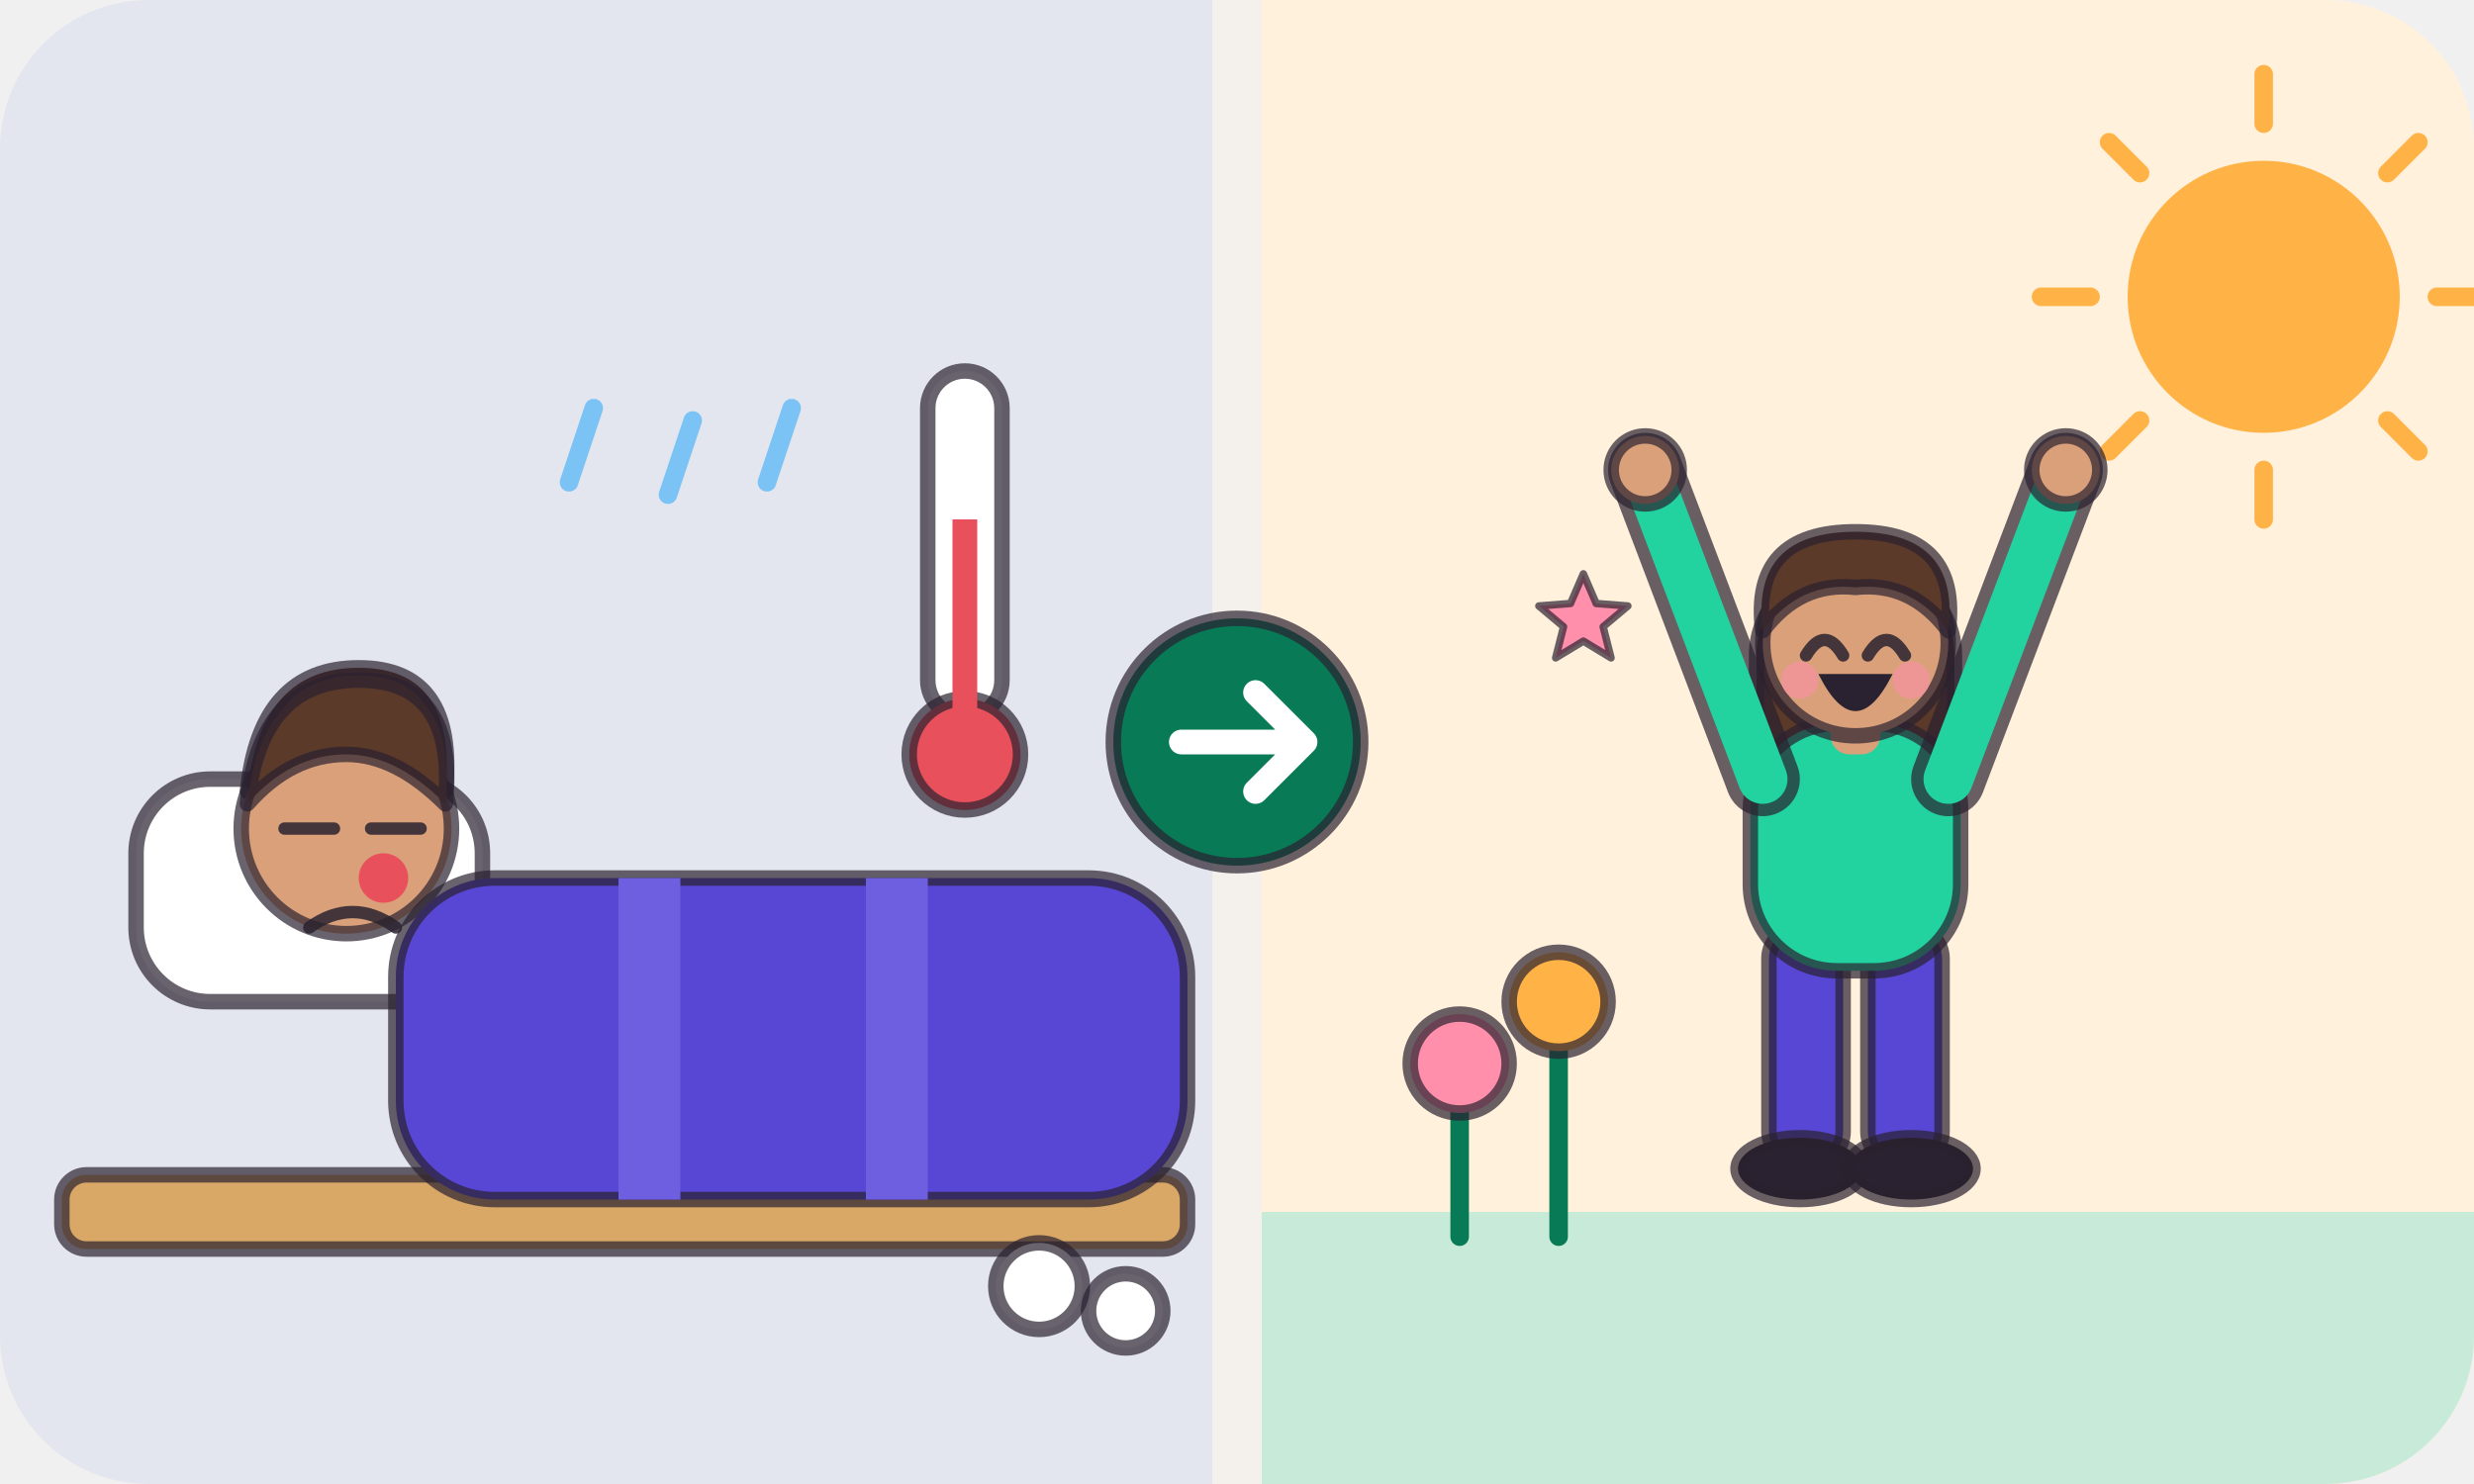
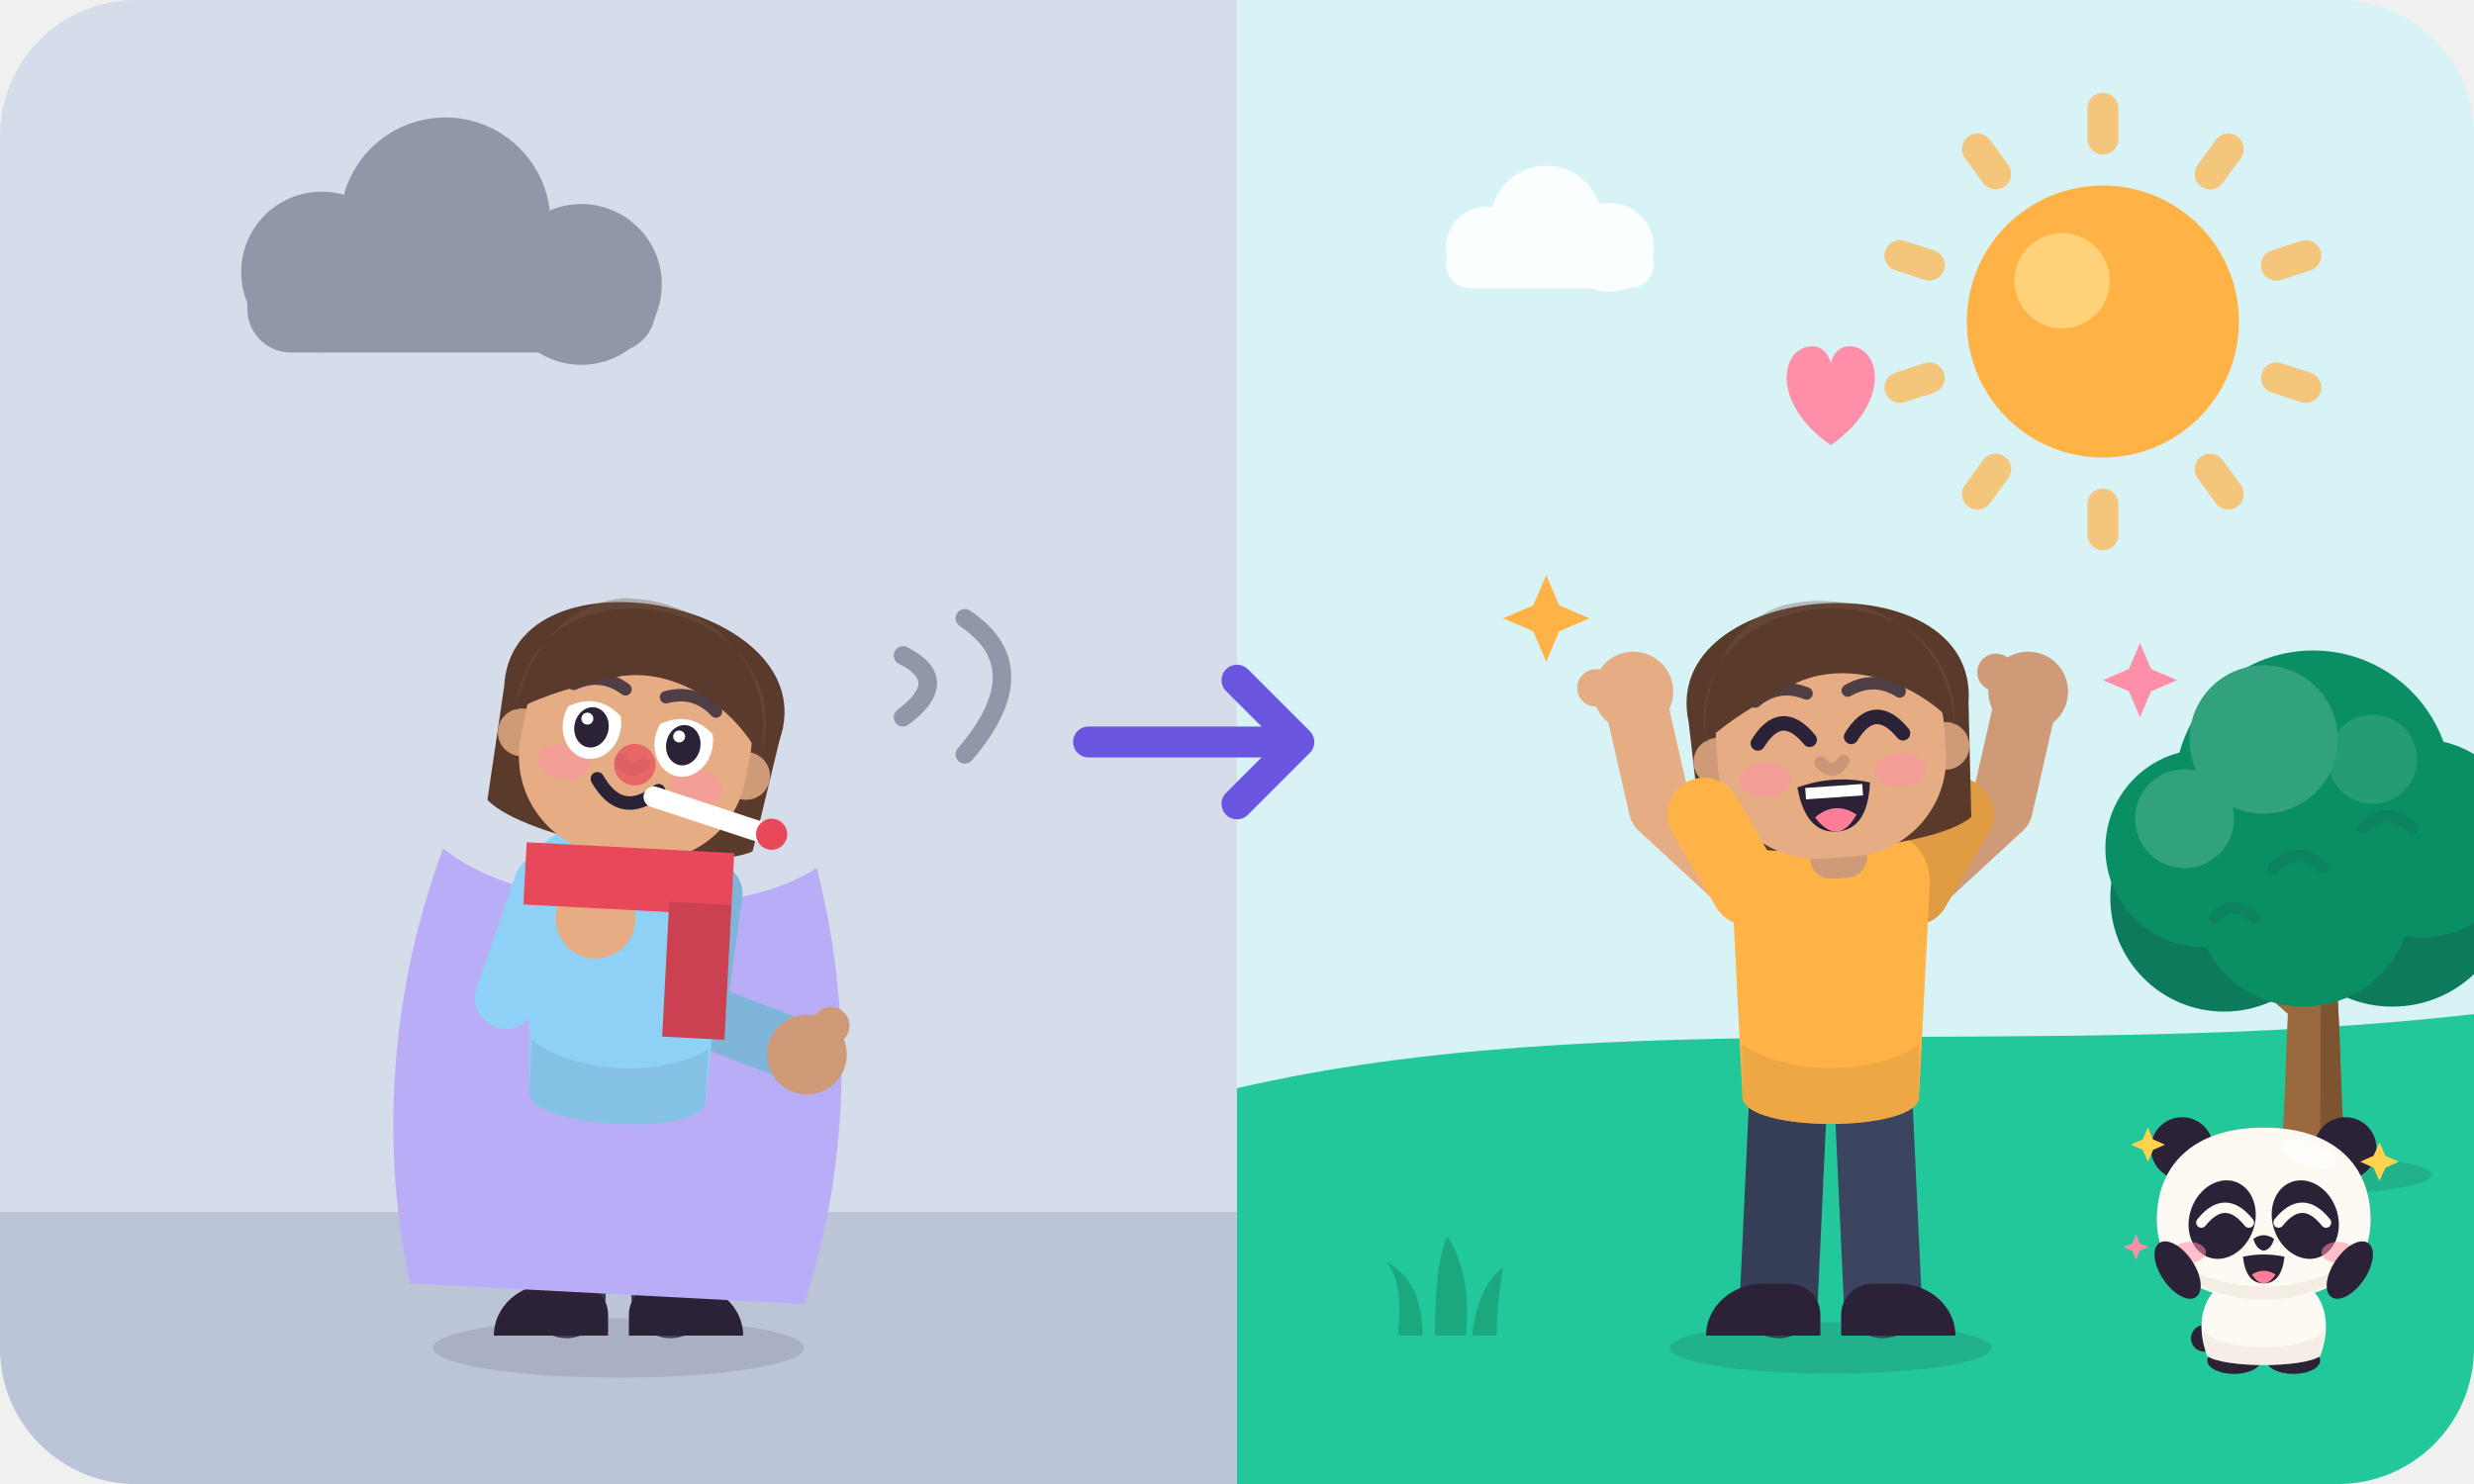
- <svg xmlns="http://www.w3.org/2000/svg" viewBox="0 0 400 240" role="img">
+ <svg xmlns="http://www.w3.org/2000/svg" viewBox="0 0 400 240">
+   <style>.blink{animation:blink 4.6s infinite;transform-box:fill-box;transform-origin:center}.wave{animation:wave 1.1s ease-in-out infinite alternate}.bob{animation:bob 3.4s ease-in-out infinite}.nod{animation:nod 5.2s ease-in-out infinite;transform-box:fill-box;transform-origin:50% 90%}.sway{animation:sway 5s ease-in-out infinite alternate;transform-box:fill-box;transform-origin:50% 100%}.float{animation:float 3.2s ease-in-out infinite}.steam{animation:steam 2.6s ease-out infinite}.fall{animation:fall 7s linear infinite}.spin{animation:spin 26s linear infinite;transform-box:fill-box;transform-origin:center}.twinkle{animation:twinkle 1.8s ease-in-out infinite;transform-box:fill-box;transform-origin:center}.drive{animation:drive 6s ease-in-out infinite alternate}.drip{animation:drip 1.5s ease-in infinite}.mascot-blink{animation:blink 4.2s infinite;transform-box:fill-box;transform-origin:center}.mascot-tail{animation:wag 1.4s ease-in-out infinite}.mascot-ears{animation:ears 5.5s ease-in-out infinite;transform-box:fill-box;transform-origin:50% 100%}.mascot-wave-l{animation:wave 0.7s ease-in-out infinite alternate}.mascot-twinkle{animation:twinkle 1.3s ease-in-out infinite;transform-box:fill-box;transform-origin:center}.d1{animation-delay:.6s}.d2{animation-delay:1.3s}.d3{animation-delay:2.1s}@keyframes blink{0%,93%,100%{transform:scaleY(1)}96%{transform:scaleY(.08)}}@keyframes wave{from{transform:rotate(-9deg)}to{transform:rotate(12deg)}}@keyframes bob{0%,100%{transform:translateY(0)}50%{transform:translateY(-1.6px)}}@keyframes nod{0%,84%,100%{transform:rotate(0)}90%{transform:rotate(-4deg)}95%{transform:rotate(3deg)}}@keyframes sway{from{transform:rotate(-1.6deg)}to{transform:rotate(1.6deg)}}@keyframes float{0%,100%{transform:translateY(0)}50%{transform:translateY(-5px)}}@keyframes steam{0%{transform:translateY(4px);opacity:0}30%{opacity:.8}100%{transform:translateY(-12px);opacity:0}}@keyframes fall{from{transform:translateY(-40px)}to{transform:translateY(250px)}}@keyframes spin{to{transform:rotate(360deg)}}@keyframes twinkle{0%,100%{opacity:.35;transform:scale(.7)}50%{opacity:1;transform:scale(1.15)}}@keyframes drip{0%{transform:translateY(-3px);opacity:0}25%{opacity:1}100%{transform:translateY(13px);opacity:0}}@keyframes drive{from{transform:translateX(-4px)}to{transform:translateX(4px)}}@keyframes wag{0%,100%{transform:rotate(0)}50%{transform:rotate(-9deg)}}@keyframes ears{0%,88%,100%{transform:rotate(0)}92%{transform:rotate(-4deg)}96%{transform:rotate(3deg)}}@media (prefers-reduced-motion:reduce){*{animation:none!important}}</style>
  <defs>
-     <clipPath id="k">
-       <rect width="400" height="240" rx="24" />
+     <clipPath id="c">
+       <rect width="400" height="240" rx="22" />
    </clipPath>
  </defs>
-   <rect width="400" height="240" rx="24" fill="#f4f1ec" />
-   <g clip-path="url(#k)">
-     <g stroke="#2a2230" stroke-opacity=".7" stroke-width="2.5" stroke-linejoin="round" stroke-linecap="round">
-       <rect x="0" y="0" width="196" height="240" rx="0" fill="#e3e6ee" stroke="none" />
-       <rect x="204" y="0" width="196" height="240" rx="0" fill="#fff1dc" stroke="none" />
-       <g transform="translate(110 44) scale(1.2)">
-         <ellipse cx="0" cy="0" rx="22" ry="12" fill="#e3e6ee" stroke="none" />
-         <ellipse cx="-16" cy="5" rx="14" ry="9" fill="#e3e6ee" stroke="none" />
-         <ellipse cx="16" cy="5" rx="14" ry="9" fill="#e3e6ee" stroke="none" />
-       </g>
-       <path d="M96 66L92 78M112 68L108 80M128 66L124 78" fill="none" stroke="#7cc3f5" stroke-width="3" stroke-opacity="1" />
-       <rect x="10" y="190" width="182" height="12" rx="4" fill="#d9a867" />
-       <rect x="22" y="126" width="56" height="36" rx="12" fill="#ffffff" />
-       <path d="M40 128Q42 108 58 108Q74 108 72 128Q64 120 56 120Q47 120 40 128Z" fill="#5b3a29" />
-       <circle cx="56" cy="134" r="17" fill="#d9a07a" />
-       <path d="M40 130Q42 110 58 110Q74 110 72 130Q64 122 56 122Q47 122 40 130Z" fill="#5b3a29" />
-       <path d="M46 134L54 134M60 134L68 134" fill="none" stroke="#2a2230" stroke-width="2" stroke-opacity="0.85" />
-       <circle cx="62" cy="142" r="4" fill="#e8505b" stroke="none" />
-       <path d="M50 150Q57 145 64 150" fill="none" stroke="#2a2230" stroke-width="2" stroke-opacity="0.85" />
-       <rect x="64" y="142" width="128" height="52" rx="16" fill="#5847d4" />
-       <rect x="100" y="142" width="10" height="52" rx="0" fill="#6e5fe0" stroke="none" />
-       <rect x="140" y="142" width="10" height="52" rx="0" fill="#6e5fe0" stroke="none" />
-       <rect x="150" y="60" width="12" height="56" rx="6" fill="#ffffff" />
-       <circle cx="156" cy="122" r="9" fill="#e8505b" />
-       <rect x="154" y="84" width="4" height="38" rx="0" fill="#e8505b" stroke="none" />
-       <circle cx="168" cy="208" r="7" fill="#ffffff" />
-       <circle cx="182" cy="212" r="6" fill="#ffffff" />
-       <rect x="204" y="196" width="196" height="44" rx="0" fill="#c8ebd9" stroke="none" />
-       <path d="M236 200V176M252 200V166" fill="none" stroke="#087a56" stroke-width="3" stroke-opacity="1" />
-       <circle cx="236" cy="172" r="8" fill="#ff8fab" />
-       <circle cx="252" cy="162" r="8" fill="#ffb347" />
-       <circle cx="366" cy="48" r="22" fill="#ffb347" stroke="none" />
-       <path d="M394 48L402 48M386 68L391 73M366 76L366 84M346 68L341 73M338 48L330 48M346 28L341 23M366 20L366 12M386 28L391 23" fill="none" stroke="#ffb347" stroke-width="3" stroke-opacity="1" />
-       <rect x="284" y="92" width="32" height="46" rx="14" fill="#5b3a29" />
-       <rect x="286" y="150" width="12" height="38" rx="5" fill="#5847d4" />
-       <rect x="302" y="150" width="12" height="38" rx="5" fill="#5847d4" />
-       <ellipse cx="291" cy="189" rx="10" ry="5" fill="#2a2230" />
-       <ellipse cx="309" cy="189" rx="10" ry="5" fill="#2a2230" />
-       <rect x="283" y="117" width="34" height="40" rx="14" fill="#22d3a0" />
-       <path d="M285 126L266 76" fill="none" stroke="#2a2230" stroke-width="12" stroke-opacity="0.7" />
-       <path d="M285 126L266 76" fill="none" stroke="#22d3a0" stroke-width="8" stroke-opacity="1" />
-       <circle cx="266" cy="76" r="5.5" fill="#d9a07a" />
-       <path d="M315 126L334 76" fill="none" stroke="#2a2230" stroke-width="12" stroke-opacity="0.7" />
-       <path d="M315 126L334 76" fill="none" stroke="#22d3a0" stroke-width="8" stroke-opacity="1" />
-       <circle cx="334" cy="76" r="5.5" fill="#d9a07a" />
-       <rect x="296" y="114" width="8" height="8" rx="3" fill="#d9a07a" stroke="none" />
-       <circle cx="300" cy="104" r="15" fill="#d9a07a" />
-       <path d="M285 102Q283 86 300 86Q317 86 315 102Q309 94 300 95Q291 94 285 102Z" fill="#5b3a29" />
-       <circle cx="291" cy="110" r="3" fill="#ff8fab" stroke="none" fill-opacity=".55" />
-       <circle cx="309" cy="110" r="3" fill="#ff8fab" stroke="none" fill-opacity=".55" />
-       <path d="M292 106Q295 101 298 106" fill="none" stroke="#2a2230" stroke-width="2" stroke-opacity="0.85" />
-       <path d="M302 106Q305 101 308 106" fill="none" stroke="#2a2230" stroke-width="2" stroke-opacity="0.85" />
-       <path d="M294 109Q300 121 306 109Z" fill="#2a2230" stroke="none" />
-       <g transform="translate(256 100) scale(0.8)">
-         <path d="M0 -9L2.6 -3 9 -2.5 4 1.7 5.6 8 0 4.6 -5.6 8 -4 1.7 -9 -2.5 -2.6 -3Z" fill="#ff8fab" stroke-width="1.5" />
-       </g>
-       <circle cx="200" cy="120" r="20" fill="#087a56" />
-       <path d="M191 120H209M203 112L211 120L203 128" fill="none" stroke="#ffffff" stroke-width="4" stroke-opacity="1" />
+   <g clip-path="url(#c)">
+     <rect width="400" height="240" fill="#e8eef6" />
+     <rect width="200" height="240" fill="#d5dcea" />
+     <rect x="200" width="200" height="240" fill="#d8f3f5" />
+     <rect y="196" width="200" height="44" fill="#bcc5d8" />
+     <path d="M200 176C260 162 330 172 400 164V240H200Z" fill="#22c79a" />
+     <g class="float">
+       <g fill="#8f97a8">
+         <circle cx="52" cy="44" r="13" />
+         <circle cx="72" cy="36" r="17" />
+         <circle cx="94" cy="46" r="13" />
+         <rect x="40" y="42" width="66" height="15" rx="7" />
+       </g>
+     </g>
+     <g class="spin">
+       <rect x="337.5" y="15" width="5" height="10" rx="2.5" fill="#ffb347" opacity=".7" transform="rotate(0 340 52)" />
+       <rect x="337.5" y="15" width="5" height="10" rx="2.5" fill="#ffb347" opacity=".7" transform="rotate(36 340 52)" />
+       <rect x="337.5" y="15" width="5" height="10" rx="2.5" fill="#ffb347" opacity=".7" transform="rotate(72 340 52)" />
+       <rect x="337.5" y="15" width="5" height="10" rx="2.5" fill="#ffb347" opacity=".7" transform="rotate(108 340 52)" />
+       <rect x="337.5" y="15" width="5" height="10" rx="2.5" fill="#ffb347" opacity=".7" transform="rotate(144 340 52)" />
+       <rect x="337.5" y="15" width="5" height="10" rx="2.5" fill="#ffb347" opacity=".7" transform="rotate(180 340 52)" />
+       <rect x="337.5" y="15" width="5" height="10" rx="2.5" fill="#ffb347" opacity=".7" transform="rotate(216 340 52)" />
+       <rect x="337.5" y="15" width="5" height="10" rx="2.5" fill="#ffb347" opacity=".7" transform="rotate(252 340 52)" />
+       <rect x="337.5" y="15" width="5" height="10" rx="2.5" fill="#ffb347" opacity=".7" transform="rotate(288 340 52)" />
+       <rect x="337.5" y="15" width="5" height="10" rx="2.5" fill="#ffb347" opacity=".7" transform="rotate(324 340 52)" />
+     </g>
+     <circle cx="340" cy="52" r="22" fill="#ffb347" />
+     <circle cx="333.4" cy="45.4" r="7.7" fill="#ffd27a" />
+     <g class="float">
+       <g transform="translate(250 40) scale(0.6)" fill="#fff" opacity=".9">
+         <circle cx="-16" cy="0" r="11" />
+         <circle cx="0" cy="-7" r="15" />
+         <circle cx="17" cy="0" r="12" />
+         <rect x="-27" y="-2" width="56" height="13" rx="6.500" />
+       </g>
+     </g>
+     <g transform="translate(374 190) scale(0.8)">
+       <ellipse cx="0" cy="0" rx="24" ry="3.84" fill="#1a1024" opacity="0.12" />
+       <path d="M-7 0C-5 -16 -6 -30 -4 -46L4 -46C6 -30 5 -16 7 0Z" fill="#9a6a3e" />
+       <path d="M1 0C2 -16 1 -30 2 -46L4 -46C6 -30 5 -16 7 0Z" fill="#7d5330" />
+       <path d="M-3 -34C-10 -40 -16 -46 -20 -54M3 -38C10 -44 14 -50 18 -58" fill="none" stroke="#9a6a3e" stroke-width="5" stroke-linecap="round" />
+       <g class="sway">
+         <circle cx="16" cy="-58" r="24" fill="#0d7b5b" />
+         <circle cx="-18" cy="-56" r="23" fill="#0d7b5b" />
+         <circle cx="0" cy="-78" r="28" fill="#0a8f65" />
+         <circle cx="-22" cy="-66" r="20" fill="#0a8f65" />
+         <circle cx="22" cy="-68" r="20" fill="#0a8f65" />
+         <circle cx="-2" cy="-56" r="22" fill="#0a8f65" />
+         <circle cx="-10" cy="-88" r="15" fill="#31a17e" />
+         <circle cx="-26" cy="-72" r="10" fill="#31a17e" />
+         <circle cx="12" cy="-84" r="9" fill="#31a17e" opacity=".7" />
+         <path d="M-8 -62q5 -5 10 0M10 -70q5 -5 10 0M-20 -52q4 -4 8 0" fill="none" stroke="#0d7b5b" stroke-width="2.4" stroke-linecap="round" opacity=".55" />
+       </g>
+     </g>
+     <path d="M226 216q1 -9 -2 -12q6 3 6 12zM232 216q0 -12 2 -16q4 6 3 16zM238 216q1 -8 5 -11q-1 6 -1 11z" fill="#1ba87e" />
+     <ellipse cx="100" cy="218" rx="30" ry="4.8" fill="#1a1024" opacity="0.12" />
+     <g transform="translate(100 216) scale(0.84 0.84)">
+       <g class="bob">
+         <path d="M-8 -50L-10 -7" fill="none" stroke="#363e58" stroke-width="15" stroke-linecap="round" stroke-linejoin="round" />
+         <path transform="translate(-11 0) scale(-1 1)" d="M-9 0v-4a6 6 0 0 1 6 -6h5a11 10 0 0 1 11 10z" fill="#2b2238" />
+         <path d="M8 -50L10 -7" fill="none" stroke="#3b4560" stroke-width="15" stroke-linecap="round" stroke-linejoin="round" />
+         <path transform="translate(11 0) scale(1 1)" d="M-9 0v-4a6 6 0 0 1 6 -6h5a11 10 0 0 1 11 10z" fill="#2b2238" />
+         <g transform="rotate(3 0 -50)">
+           <path d="M-36 -92C-46 -60 -44 -30 -38 -8H38C44 -30 46 -60 36 -92C20 -80 -20 -80 -36 -92Z" fill="#b9adf7" />
+           <path d="M16 -86L14.1 -63.1L36 -56" fill="none" stroke="#7fb5d9" stroke-width="12" stroke-linecap="round" stroke-linejoin="round" />
+           <circle cx="36" cy="-56" r="7.68" fill="#ce9a78" />
+           <circle cx="40.3" cy="-61.8" r="3.6" fill="#ce9a78" />
+           <path d="M-19 -86C-20 -96 -10 -99 0 -99C10 -99 20 -96 19 -86L17 -46C17 -39 -17 -39 -17 -46Z" fill="#8fd0f7" />
+           <path d="M-17 -56C-8 -50 8 -50 17 -56L17 -46C17 -39 -17 -39 -17 -46Z" fill="#7fb5d9" opacity=".55" />
+           <g transform="translate(0 -114) rotate(8)">
+             <g class="nod">
+               <path d="M-27 -6C-31 -34 31 -34 27 -6L26 16C18 22 -18 22 -26 16Z" fill="#5a3a2a" />
+               <rect x="-5.5" y="14" width="11" height="12" rx="4" fill="#ce9a78" />
+               <circle cx="-22" cy="2" r="4.6" fill="#ce9a78" />
+               <circle cx="22" cy="2" r="4.6" fill="#ce9a78" />
+               <rect x="-22" y="-21" width="44" height="43" rx="19" fill="#e6ad84" />
+               <ellipse cx="-13" cy="6" rx="5" ry="3.3" fill="#ff8fa8" opacity=".5" />
+               <ellipse cx="13" cy="6" rx="5" ry="3.3" fill="#ff8fa8" opacity=".5" />
+               <ellipse cx="-9" cy="-2" rx="5.6" ry="6.6" fill="#fff" />
+               <g class="blink">
+                 <ellipse cx="-9" cy="-1.5" rx="3.3" ry="3.9" fill="#2b2238" />
+                 <circle cx="-10.1" cy="-3" r="1.15" fill="#fff" />
+               </g>
+               <path d="M-15 -4Q-9 -9 -3 -4L-3 -9L-15 -9Z" fill="#e6ad84" />
+               <ellipse cx="9" cy="-2" rx="5.6" ry="6.6" fill="#fff" />
+               <g class="blink">
+                 <ellipse cx="9" cy="-1.5" rx="3.3" ry="3.9" fill="#2b2238" />
+                 <circle cx="7.9" cy="-3" r="1.15" fill="#fff" />
+               </g>
+               <path d="M3 -4Q9 -9 15 -4L15 -9L3 -9Z" fill="#e6ad84" />
+               <path d="M-14 -9.5Q-9 -12.5 -4 -9.5" fill="none" stroke="#2b2238" stroke-width="2.4" stroke-linecap="round" opacity=".8" transform="rotate(-5 -9 -10)" />
+               <path d="M4 -9.5Q9 -12.5 14 -9.5" fill="none" stroke="#2b2238" stroke-width="2.4" stroke-linecap="round" opacity=".8" transform="rotate(5 9 -10)" />
+               <path d="M-2.2 3.5Q0 6.5 2.2 3.5" fill="none" stroke="#c99777" stroke-width="2.4" stroke-linecap="round" />
+               <path d="M-6 8Q0 15 6 8" fill="none" stroke="#2b2238" stroke-width="2.6" stroke-linecap="round" />
+               <path d="M-24 -2C-27 -34 27 -34 24 -2C17 -11 4 -16 -6 -12C-13 -9 -19 -6 -24 -2Z" fill="#5a3a2a" />
+               <path d="M-24 -2C-27 -34 27 -34 24 -2C24 -22 6 -30 -8 -27C-18 -24 -24 -14 -24 -2Z" fill="#745a4c" opacity=".35" />
+             </g>
+           </g>
+           <path d="M-16 -86L-22.4 -63.9L-6 -80" fill="none" stroke="#8fd0f7" stroke-width="12" stroke-linecap="round" stroke-linejoin="round" />
+           <circle cx="-6" cy="-80" r="7.68" fill="#e6ad84" />
+           <circle cx="-9.2" cy="-86.5" r="3.6" fill="#e6ad84" />
+           <path d="M-20 -94h40v12h-40z" fill="#e8495a" />
+           <path d="M8 -84h12v26h-12z" fill="#cb4152" />
+           <circle cx="0" cy="-110" r="4" fill="#e8495a" opacity=".7" />
+           <path d="M4 -104l22 6" stroke="#fff" stroke-width="4" stroke-linecap="round" />
+           <circle cx="27" cy="-98" r="3" fill="#e8495a" />
+         </g>
+       </g>
+     </g>
+     <g fill="none" stroke="#8f97a8" stroke-width="3" stroke-linecap="round">
+       <path class="twinkle" d="M146 106q8 4 0 10" />
+       <path class="twinkle d1" d="M156 100q12 8 0 22" />
+     </g>
+     <path class="twinkle" d="M176 120h34l-10 -10M210 120l-10 10" fill="none" stroke="#6a55e0" stroke-width="5" stroke-linecap="round" stroke-linejoin="round" />
+     <ellipse cx="296" cy="218" rx="26" ry="4.16" fill="#1a1024" opacity="0.12" />
+     <g transform="translate(296 216) scale(0.84 0.84)">
+       <g class="bob">
+         <path d="M-8 -50L-10 -7" fill="none" stroke="#363e58" stroke-width="15" stroke-linecap="round" stroke-linejoin="round" />
+         <path transform="translate(-11 0) scale(-1 1)" d="M-9 0v-4a6 6 0 0 1 6 -6h5a11 10 0 0 1 11 10z" fill="#2b2238" />
+         <path d="M8 -50L10 -7" fill="none" stroke="#3b4560" stroke-width="15" stroke-linecap="round" stroke-linejoin="round" />
+         <path transform="translate(11 0) scale(1 1)" d="M-9 0v-4a6 6 0 0 1 6 -6h5a11 10 0 0 1 11 10z" fill="#2b2238" />
+         <g transform="rotate(0 0 -50)">
+           <g class="wave" style="transform-origin:16px -86px">
+             <path d="M16 -86L32.9 -101.6L38 -124" fill="none" stroke="#ce9a78" stroke-width="12" stroke-linecap="round" stroke-linejoin="round" />
+             <circle cx="38" cy="-124" r="7.68" fill="#ce9a78" />
+             <circle cx="31.8" cy="-127.7" r="3.6" fill="#ce9a78" />
+           </g>
+           <path d="M16 -86L24.4 -100.4" stroke="#df9c42" stroke-width="14" stroke-linecap="round" />
+           <path d="M-19 -86C-20 -96 -10 -99 0 -99C10 -99 20 -96 19 -86L17 -46C17 -39 -17 -39 -17 -46Z" fill="#ffb347" />
+           <path d="M-17 -56C-8 -50 8 -50 17 -56L17 -46C17 -39 -17 -39 -17 -46Z" fill="#df9c42" opacity=".55" />
+           <g transform="translate(0 -114) rotate(-4)">
+             <g class="nod">
+               <path d="M-27 -6C-31 -34 31 -34 27 -6L26 16C18 22 -18 22 -26 16Z" fill="#5a3a2a" />
+               <rect x="-5.5" y="14" width="11" height="12" rx="4" fill="#ce9a78" />
+               <circle cx="-22" cy="2" r="4.6" fill="#ce9a78" />
+               <circle cx="22" cy="2" r="4.6" fill="#ce9a78" />
+               <rect x="-22" y="-21" width="44" height="43" rx="19" fill="#e6ad84" />
+               <ellipse cx="-13" cy="6" rx="5" ry="3.3" fill="#ff8fa8" opacity=".5" />
+               <ellipse cx="13" cy="6" rx="5" ry="3.3" fill="#ff8fa8" opacity=".5" />
+               <path d="M-14 -1Q-9 -8 -4 -1" fill="none" stroke="#2b2238" stroke-width="2.8" stroke-linecap="round" />
+               <path d="M4 -1Q9 -8 14 -1" fill="none" stroke="#2b2238" stroke-width="2.8" stroke-linecap="round" />
+               <path d="M-14 -9.5Q-9 -12.5 -4 -9.5" fill="none" stroke="#2b2238" stroke-width="2.4" stroke-linecap="round" opacity=".8" transform="rotate(-5 -9 -10)" />
+               <path d="M4 -9.5Q9 -12.5 14 -9.5" fill="none" stroke="#2b2238" stroke-width="2.4" stroke-linecap="round" opacity=".8" transform="rotate(5 9 -10)" />
+               <path d="M-2.2 3.5Q0 6.5 2.2 3.5" fill="none" stroke="#c99777" stroke-width="2.4" stroke-linecap="round" />
+               <path d="M-7 8Q0 6 7 8Q6 17 0 17Q-6 17 -7 8Z" fill="#2b2238" />
+               <path d="M-4 14Q0 11 4 14Q2 17 0 17Q-2 17 -4 14Z" fill="#ff7d96" />
+               <path d="M-5.5 8.2h11v2.2h-11z" fill="#fff" />
+               <path d="M-24 -2C-27 -34 27 -34 24 -2C17 -11 4 -16 -6 -12C-13 -9 -19 -6 -24 -2Z" fill="#5a3a2a" />
+               <path d="M-24 -2C-27 -34 27 -34 24 -2C24 -22 6 -30 -8 -27C-18 -24 -24 -14 -24 -2Z" fill="#745a4c" opacity=".35" />
+             </g>
+           </g>
+           <path d="M-16 -86L-32.9 -101.6L-38 -124" fill="none" stroke="#e6ad84" stroke-width="12" stroke-linecap="round" stroke-linejoin="round" />
+           <circle cx="-38" cy="-124" r="7.68" fill="#e6ad84" />
+           <circle cx="-45.2" cy="-124.7" r="3.6" fill="#e6ad84" />
+           <path d="M-16 -86L-24.4 -100.4" stroke="#ffb347" stroke-width="14" stroke-linecap="round" />
+         </g>
+       </g>
+     </g>
+     <path class="twinkle" d="M250 93l2.1 4.9 4.9 2.1 -4.9 2.1 -2.1 4.9 -2.1 -4.9 -4.9 -2.1 4.9 -2.1z" fill="#ffb347" />
+     <path class="twinkle d2" d="M346 104l1.8 4.2 4.2 1.8 -4.2 1.8 -1.8 4.2 -1.8 -4.2 -4.2 -1.8 4.2 -1.8z" fill="#ff8fa8" />
+     <path class="float" transform="translate(296 66) scale(1)" d="M0 6C-10 -1 -8 -10 -3 -10C-1 -10 0 -8 0 -7C0 -8 1 -10 3 -10C8 -10 10 -1 0 6Z" fill="#ff8fa8" />
+     <g transform="translate(342.0 176.6) scale(0.240) translate(200 0) scale(-1 1)">
+       <g class="bob">
+         <circle cx="140" cy="166" r="9" fill="#2b2238" />
+         <ellipse cx="80" cy="181" rx="18" ry="9" fill="#2b2238" />
+         <g transform="matrix(-1 0 0 1 200 0)">
+           <ellipse cx="80" cy="181" rx="18" ry="9" fill="#2b2238" />
+         </g>
+         <path d="M62 178C52 152 60 122 100 122C140 122 148 152 138 178C126 186 74 186 62 178Z" fill="#fdf9f3" />
+         <path d="M62 178C74 186 126 186 138 178C140 172 141 166 141 160C130 176 70 176 59 160C59 166 60 172 62 178Z" fill="#e9e1d6" opacity=".45" />
+         <g class="mascot-ears">
+           <circle cx="45" cy="38" r="21" fill="#2b2238" />
+           <g transform="matrix(-1 0 0 1 200 0)">
+             <circle cx="45" cy="38" r="21" fill="#2b2238" />
+           </g>
+         </g>
+         <path d="M100 24C148 24 172 50 172 86C172 120 146 140 100 140C54 140 28 120 28 86C28 50 52 24 100 24Z" fill="#fdf9f3" />
+         <path d="M29 96C38 126 68 140 100 140C132 140 162 126 171 96C160 120 132 131 100 131C68 131 40 120 29 96Z" fill="#e9e1d6" opacity=".5" />
+         <ellipse cx="70" cy="42" rx="20" ry="8" transform="rotate(-18 70 42)" fill="#fff" opacity="0.7" />
+         <ellipse cx="72" cy="86" rx="22" ry="27" transform="rotate(20 72 86)" fill="#2b2238" />
+         <g transform="matrix(-1 0 0 1 200 0)">
+           <ellipse cx="72" cy="86" rx="22" ry="27" transform="rotate(20 72 86)" fill="#2b2238" />
+         </g>
+         <ellipse cx="50" cy="108" rx="11" ry="7" fill="#ff8fa8" opacity=".55" class="mascot-blush" />
+         <g transform="matrix(-1 0 0 1 200 0)">
+           <ellipse cx="50" cy="108" rx="11" ry="7" fill="#ff8fa8" opacity=".55" class="mascot-blush" />
+         </g>
+         <path d="M58 88Q74 68 90 88" fill="none" stroke="#fdf9f3" stroke-width="7" stroke-linecap="round" />
+         <g transform="matrix(-1 0 0 1 200 0)">
+           <path d="M58 88Q74 68 90 88" fill="none" stroke="#fdf9f3" stroke-width="7" stroke-linecap="round" />
+         </g>
+         <path d="M93 99Q100 94 107 99Q105 106 100 107Q95 106 93 99Z" fill="#2b2238" />
+         <path d="M86 111Q100 108 114 111Q112 129 100 129Q88 129 86 111Z" fill="#2b2238" />
+         <path d="M92 123Q100 118 108 123Q104 129 100 129Q96 129 92 123Z" fill="#ff7d96" />
+         <g>
+           <g class="mascot-wave-l" style="transform-origin:58px 134px">
+             <ellipse cx="42" cy="120" rx="11.5" ry="22" transform="rotate(-34 42 120)" fill="#2b2238" />
+           </g>
+         </g>
+         <g transform="matrix(-1 0 0 1 200 0)">
+           <g class="mascot-wave-l" style="transform-origin:58px 134px">
+             <ellipse cx="42" cy="120" rx="11.5" ry="22" transform="rotate(-34 42 120)" fill="#2b2238" />
+           </g>
+         </g>
+         <path class="mascot-twinkle" d="M22 34l4 9 9 4-9 4-4 9-4-9-9-4 9-4z" fill="#ffd34d" />
+         <path class="mascot-twinkle" style="animation-delay:.35s" d="M178 24l3.5 8 8 3.5-8 3.5-3.5 8-3.5-8-8-3.5 8-3.5z" fill="#ffd34d" />
+         <path class="mascot-twinkle" style="animation-delay:.7s" d="M186 96l2.5 6 6 2.5-6 2.5-2.5 6-2.5-6-6-2.5 6-2.5z" fill="#ff8fa8" />
+       </g>
    </g>
  </g>
</svg>
